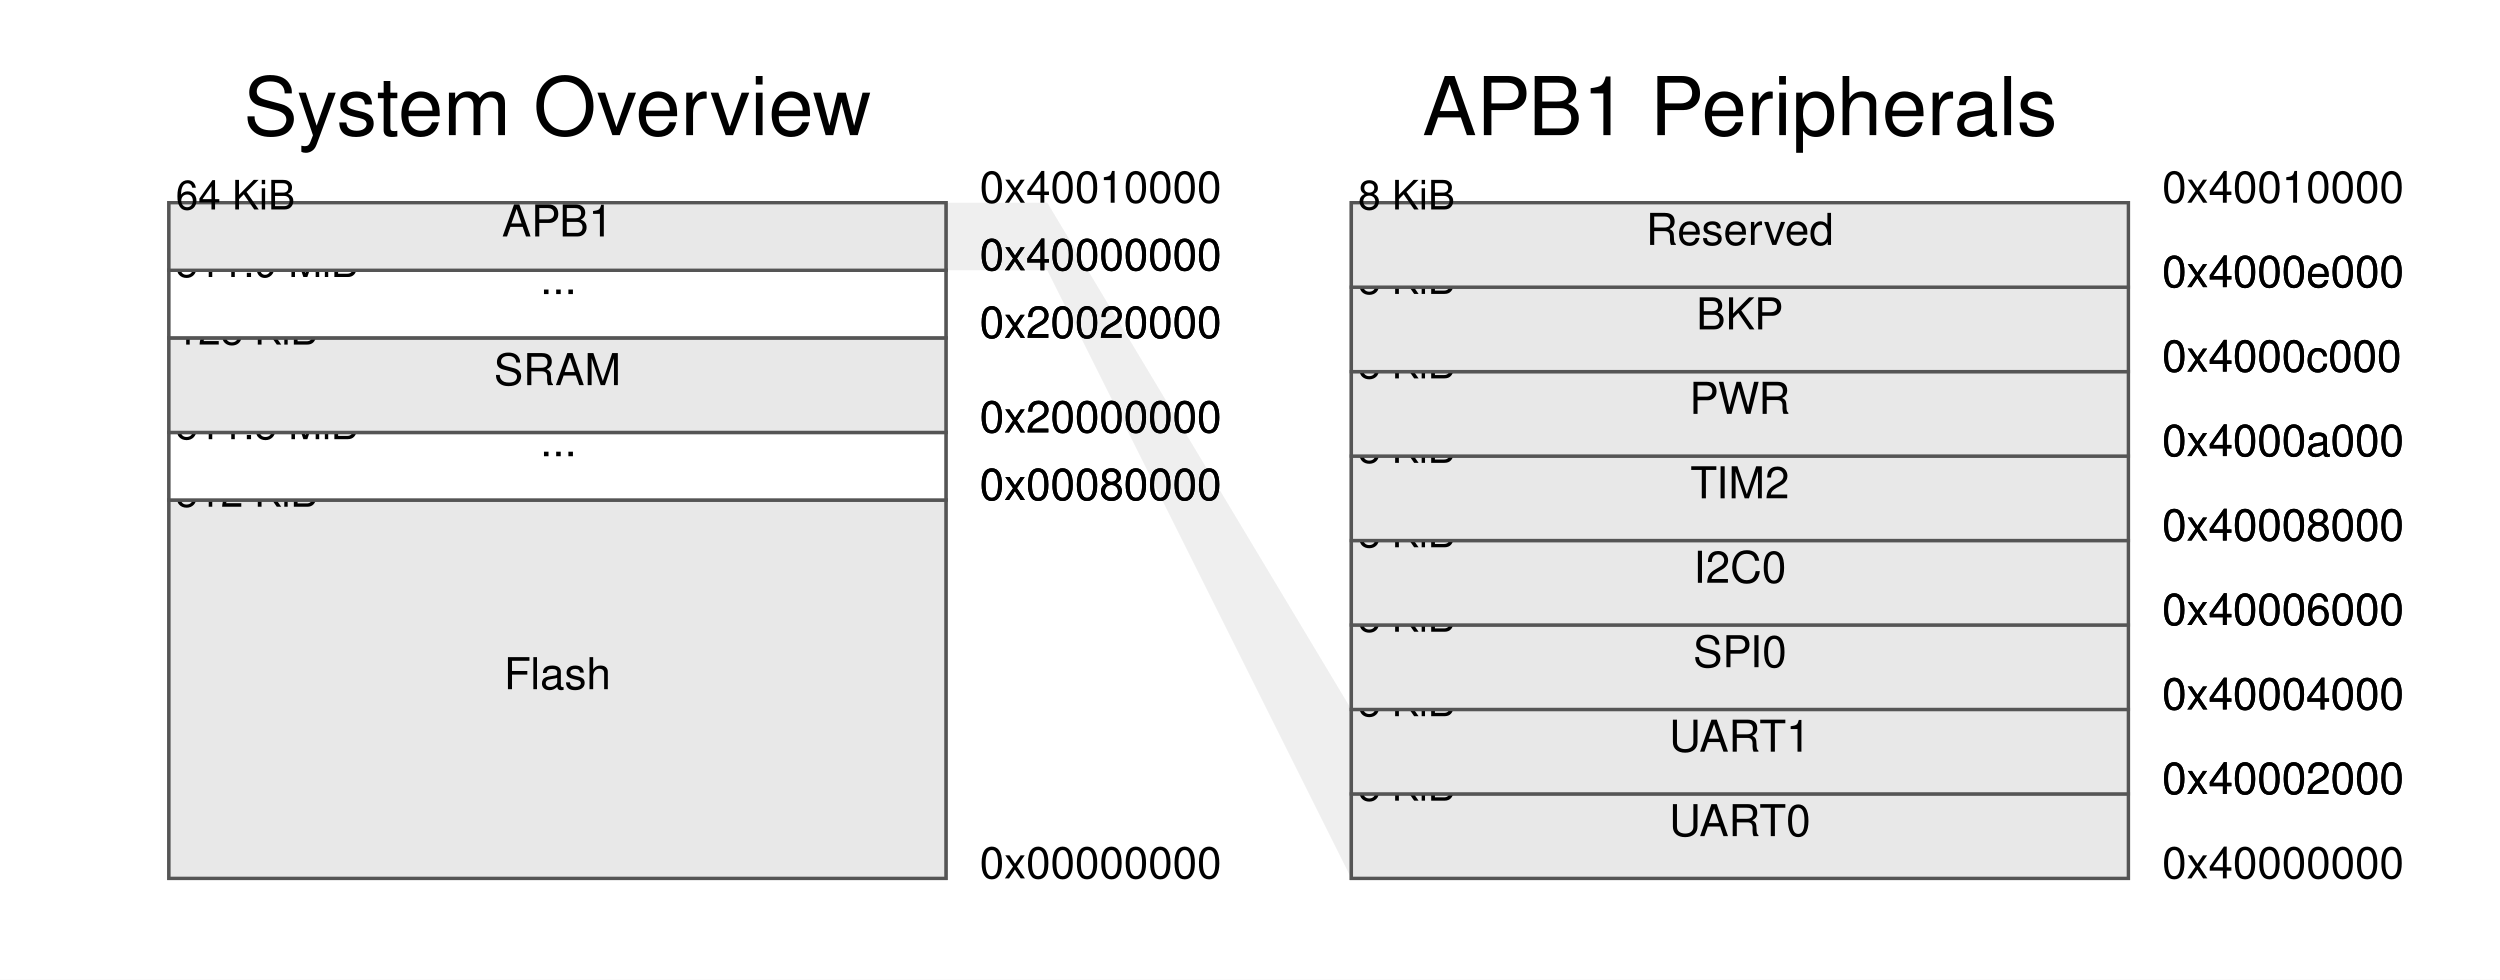
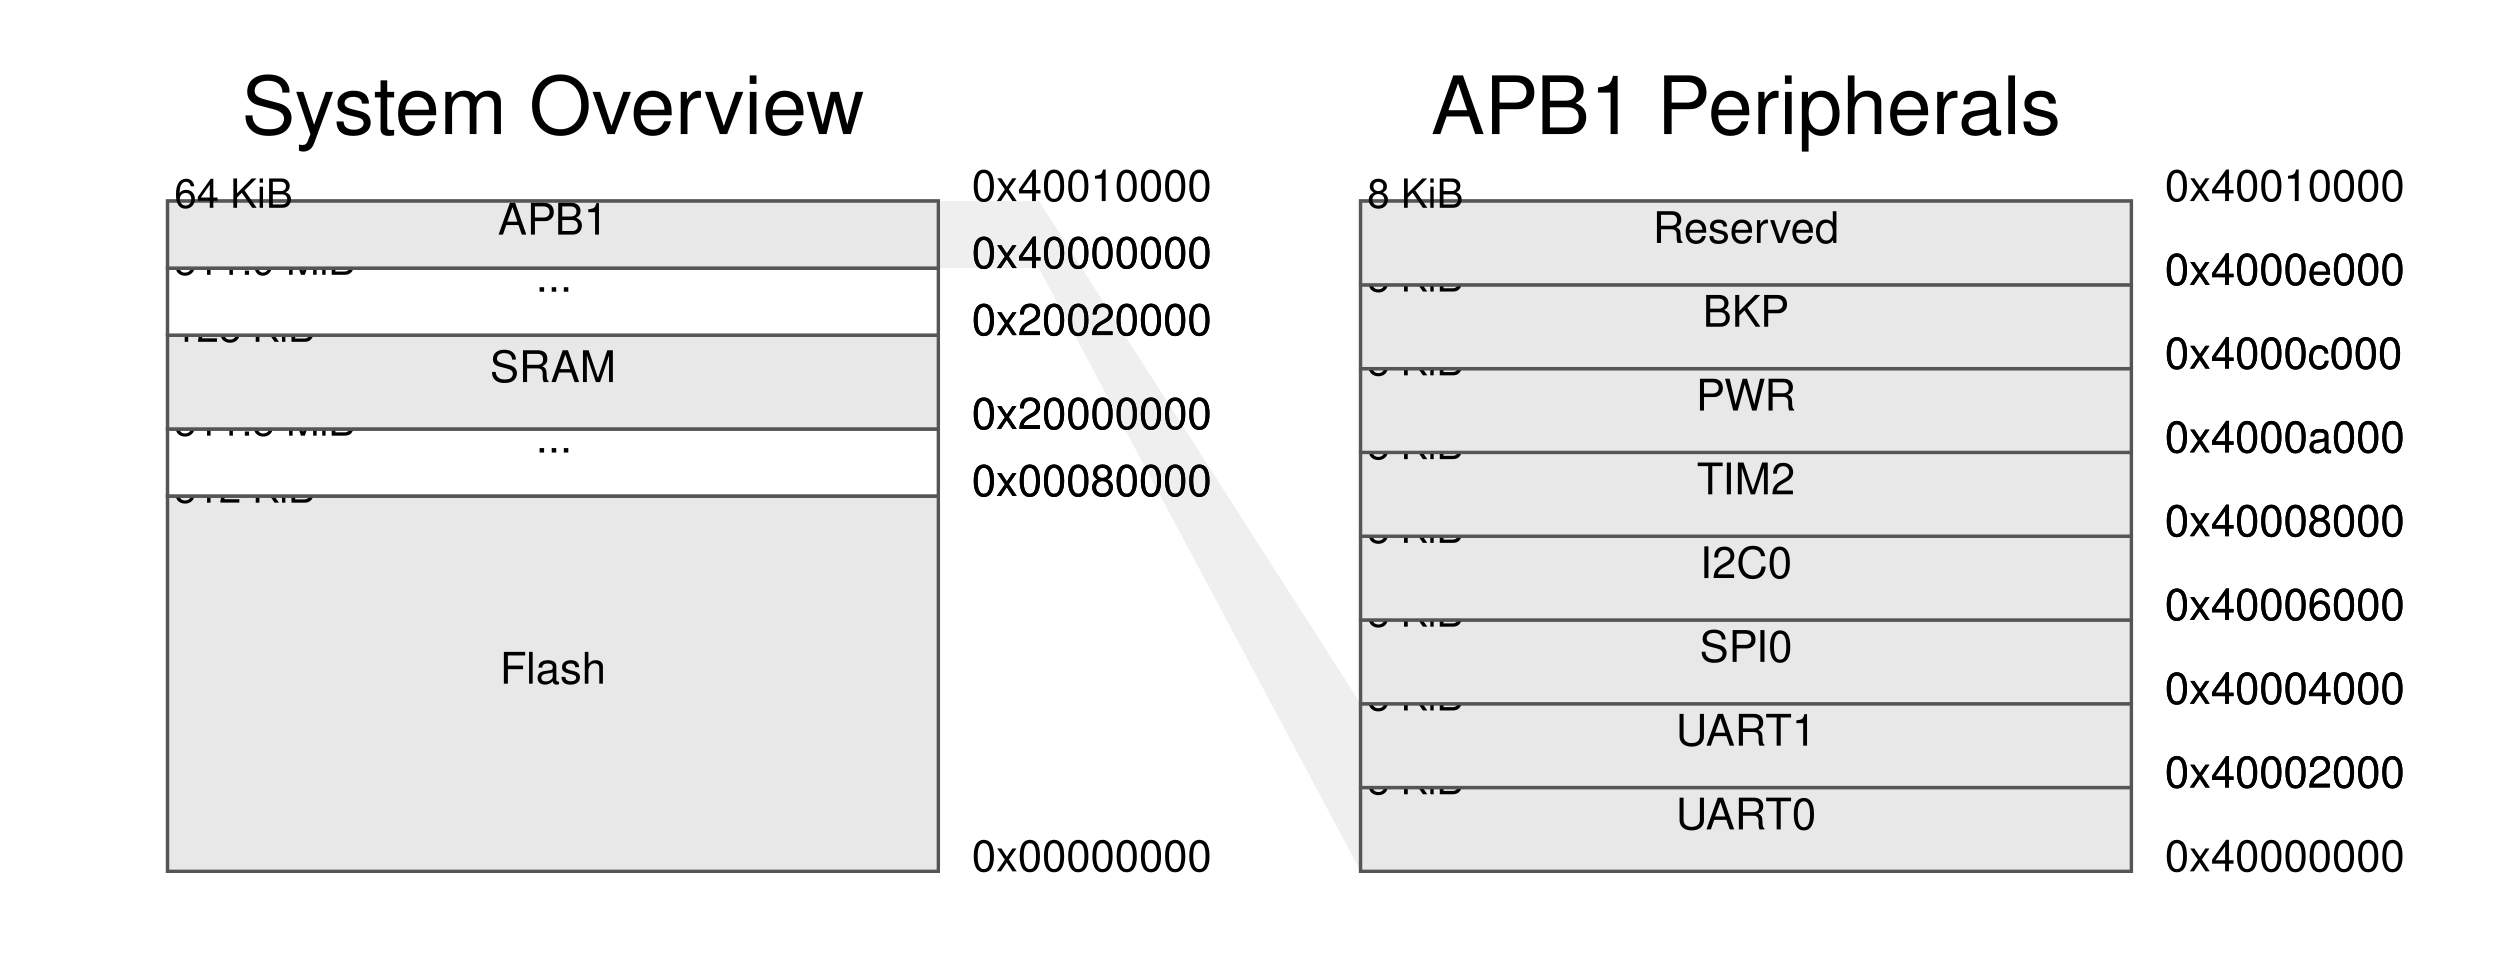
- <svg xmlns="http://www.w3.org/2000/svg" width="740" height="290" viewBox="0 0 740 290">
-   <rect x="0" y="0" width="740" height="290" fill="#ffffff" />
+ <svg xmlns="http://www.w3.org/2000/svg" width="746" height="290" viewBox="0 0 746 290">
+   <rect x="0" y="0" width="746" height="290" fill="#ffffff" />
  <g>
    <g>
-       <path d="M 280.0,80.0 L 310.0,80.0 L 400.0,260.0 L 400.0,210.0 L 310.0,60.0 L 280.0,60.0 Z" fill="#e8e8e8" stroke="none" opacity="0.7" />
+       <path d="M 280.0,80.0 L 310.0,80.0 L 406.0,260.0 L 406.0,210.0 L 310.0,60.0 L 280.0,60.0 Z" fill="#e8e8e8" stroke="none" opacity="0.7" />
    </g>
  </g>
  <g>
    <text x="115.0" y="-20" stroke="none" fill="#000000" stroke-width="0" font-size="24px" font-weight="normal" font-family="Helvetica" text-anchor="middle" alignment-baseline="middle" transform="translate(50.0,60.0)">System Overview</text>
    <g transform="translate(50.0,148.0)">
      <rect x="0" y="0" width="230.0" height="112.0" fill="#ffffff" stroke="#555555" stroke-width="1" />
      <rect x="0" y="0.0" width="230.0" height="112.0" fill="#e8e8e8" stroke="#555555" stroke-width="1" />
      <text x="115.0" y="56.0" stroke="none" fill="#000000" stroke-width="0" font-size="13" font-weight="normal" font-family="Helvetica" text-anchor="middle" alignment-baseline="middle">Flash</text>
      <text x="240.0" y="112.0" stroke="none" fill="#000000" stroke-width="0" font-size="13" font-weight="normal" font-family="Helvetica" text-anchor="start" alignment-baseline="middle">0x00000000</text>
      <text x="240.0" y="0.0" stroke="none" fill="#000000" stroke-width="0" font-size="13" font-weight="normal" font-family="Helvetica" text-anchor="start" alignment-baseline="middle">0x00080000</text>
      <text x="2" y="2.0" stroke="none" fill="#000000" stroke-width="0" font-size="12px" font-weight="normal" font-family="Helvetica" text-anchor="start" alignment-baseline="hanging">512 KiB</text>
    </g>
    <g transform="translate(50.0,128.0)">
      <rect x="0" y="0" width="230.0" height="20" fill="#ffffff" stroke="#555555" stroke-width="1" />
      <rect x="0" y="0.0" width="230.0" height="20.0" fill="#ffffff" stroke="#555555" stroke-width="1" />
      <text x="115.0" y="10.0" stroke="none" fill="#000000" stroke-width="0" font-size="13" font-weight="normal" font-family="Helvetica" text-anchor="middle" alignment-baseline="middle">···</text>
      <text x="240.0" y="20.0" stroke="none" fill="#000000" stroke-width="0" font-size="13" font-weight="normal" font-family="Helvetica" text-anchor="start" alignment-baseline="middle">0x00080000</text>
      <text x="240.0" y="0.0" stroke="none" fill="#000000" stroke-width="0" font-size="13" font-weight="normal" font-family="Helvetica" text-anchor="start" alignment-baseline="middle">0x20000000</text>
      <text x="2" y="2.0" stroke="none" fill="#000000" stroke-width="0" font-size="12px" font-weight="normal" font-family="Helvetica" text-anchor="start" alignment-baseline="hanging">511.5 MiB</text>
    </g>
    <g transform="translate(50.0,100.0)">
      <rect x="0" y="0" width="230.0" height="28.0" fill="#ffffff" stroke="#555555" stroke-width="1" />
      <rect x="0" y="0.0" width="230.0" height="28.0" fill="#e8e8e8" stroke="#555555" stroke-width="1" />
      <text x="115.0" y="14.0" stroke="none" fill="#000000" stroke-width="0" font-size="13" font-weight="normal" font-family="Helvetica" text-anchor="middle" alignment-baseline="middle">SRAM</text>
      <text x="240.0" y="28.0" stroke="none" fill="#000000" stroke-width="0" font-size="13" font-weight="normal" font-family="Helvetica" text-anchor="start" alignment-baseline="middle">0x20000000</text>
      <text x="240.0" y="0.0" stroke="none" fill="#000000" stroke-width="0" font-size="13" font-weight="normal" font-family="Helvetica" text-anchor="start" alignment-baseline="middle">0x20020000</text>
      <text x="2" y="2.0" stroke="none" fill="#000000" stroke-width="0" font-size="12px" font-weight="normal" font-family="Helvetica" text-anchor="start" alignment-baseline="hanging">128 KiB</text>
    </g>
    <g transform="translate(50.0,80.0)">
      <rect x="0" y="0" width="230.0" height="20" fill="#ffffff" stroke="#555555" stroke-width="1" />
      <rect x="0" y="0.0" width="230.0" height="20.0" fill="#ffffff" stroke="#555555" stroke-width="1" />
      <text x="115.0" y="10.0" stroke="none" fill="#000000" stroke-width="0" font-size="13" font-weight="normal" font-family="Helvetica" text-anchor="middle" alignment-baseline="middle">···</text>
      <text x="240.0" y="20.0" stroke="none" fill="#000000" stroke-width="0" font-size="13" font-weight="normal" font-family="Helvetica" text-anchor="start" alignment-baseline="middle">0x20020000</text>
      <text x="240.0" y="0.0" stroke="none" fill="#000000" stroke-width="0" font-size="13" font-weight="normal" font-family="Helvetica" text-anchor="start" alignment-baseline="middle">0x40000000</text>
      <text x="2" y="2.0" stroke="none" fill="#000000" stroke-width="0" font-size="12px" font-weight="normal" font-family="Helvetica" text-anchor="start" alignment-baseline="hanging">511.9 MiB</text>
    </g>
    <g transform="translate(50.0,60.0)">
      <rect x="0" y="0" width="230.0" height="20.0" fill="#ffffff" stroke="#555555" stroke-width="1" />
      <rect x="0" y="0.0" width="230.0" height="20.0" fill="#e8e8e8" stroke="#555555" stroke-width="1" />
      <text x="115.0" y="10.0" stroke="none" fill="#000000" stroke-width="0" font-size="13" font-weight="normal" font-family="Helvetica" text-anchor="middle" alignment-baseline="middle">APB1</text>
      <text x="240.0" y="20.0" stroke="none" fill="#000000" stroke-width="0" font-size="13" font-weight="normal" font-family="Helvetica" text-anchor="start" alignment-baseline="middle">0x40000000</text>
      <text x="240.0" y="0.0" stroke="none" fill="#000000" stroke-width="0" font-size="13" font-weight="normal" font-family="Helvetica" text-anchor="start" alignment-baseline="middle">0x40010000</text>
      <text x="2" y="2.0" stroke="none" fill="#000000" stroke-width="0" font-size="12px" font-weight="normal" font-family="Helvetica" text-anchor="start" alignment-baseline="hanging">64 KiB</text>
    </g>
  </g>
  <g>
-     <text x="115.0" y="-20" stroke="none" fill="#000000" stroke-width="0" font-size="24px" font-weight="normal" font-family="Helvetica" text-anchor="middle" alignment-baseline="middle" transform="translate(400.0,60.0)">APB1 Peripherals</text>
-     <g transform="translate(400.0,60.0)">
+     <text x="115.0" y="-20" stroke="none" fill="#000000" stroke-width="0" font-size="24px" font-weight="normal" font-family="Helvetica" text-anchor="middle" alignment-baseline="middle" transform="translate(406.0,60.0)">APB1 Peripherals</text>
+     <g transform="translate(406.0,60.0)">
      <rect x="0" y="0" width="230.0" height="200.0" fill="#ffffff" stroke="#555555" stroke-width="1" />
      <rect x="0" y="175.0" width="230.0" height="25.0" fill="#e8e8e8" stroke="#555555" stroke-width="1" />
      <text x="115.0" y="187.5" stroke="none" fill="#000000" stroke-width="0" font-size="13" font-weight="normal" font-family="Helvetica" text-anchor="middle" alignment-baseline="middle">UART0</text>
      <text x="240.0" y="200.0" stroke="none" fill="#000000" stroke-width="0" font-size="13" font-weight="normal" font-family="Helvetica" text-anchor="start" alignment-baseline="middle">0x40000000</text>
      <text x="240.0" y="175.0" stroke="none" fill="#000000" stroke-width="0" font-size="13" font-weight="normal" font-family="Helvetica" text-anchor="start" alignment-baseline="middle">0x40002000</text>
      <text x="2" y="177.0" stroke="none" fill="#000000" stroke-width="0" font-size="12px" font-weight="normal" font-family="Helvetica" text-anchor="start" alignment-baseline="hanging">8 KiB</text>
      <rect x="0" y="150.0" width="230.0" height="25.0" fill="#e8e8e8" stroke="#555555" stroke-width="1" />
      <text x="115.0" y="162.5" stroke="none" fill="#000000" stroke-width="0" font-size="13" font-weight="normal" font-family="Helvetica" text-anchor="middle" alignment-baseline="middle">UART1</text>
      <text x="240.0" y="175.0" stroke="none" fill="#000000" stroke-width="0" font-size="13" font-weight="normal" font-family="Helvetica" text-anchor="start" alignment-baseline="middle">0x40002000</text>
      <text x="240.0" y="150.0" stroke="none" fill="#000000" stroke-width="0" font-size="13" font-weight="normal" font-family="Helvetica" text-anchor="start" alignment-baseline="middle">0x40004000</text>
      <text x="2" y="152.0" stroke="none" fill="#000000" stroke-width="0" font-size="12px" font-weight="normal" font-family="Helvetica" text-anchor="start" alignment-baseline="hanging">8 KiB</text>
      <rect x="0" y="125.0" width="230.0" height="25.0" fill="#e8e8e8" stroke="#555555" stroke-width="1" />
      <text x="115.0" y="137.5" stroke="none" fill="#000000" stroke-width="0" font-size="13" font-weight="normal" font-family="Helvetica" text-anchor="middle" alignment-baseline="middle">SPI0</text>
      <text x="240.0" y="150.0" stroke="none" fill="#000000" stroke-width="0" font-size="13" font-weight="normal" font-family="Helvetica" text-anchor="start" alignment-baseline="middle">0x40004000</text>
      <text x="240.0" y="125.0" stroke="none" fill="#000000" stroke-width="0" font-size="13" font-weight="normal" font-family="Helvetica" text-anchor="start" alignment-baseline="middle">0x40006000</text>
      <text x="2" y="127.0" stroke="none" fill="#000000" stroke-width="0" font-size="12px" font-weight="normal" font-family="Helvetica" text-anchor="start" alignment-baseline="hanging">8 KiB</text>
      <rect x="0" y="100.0" width="230.0" height="25.0" fill="#e8e8e8" stroke="#555555" stroke-width="1" />
      <text x="115.0" y="112.5" stroke="none" fill="#000000" stroke-width="0" font-size="13" font-weight="normal" font-family="Helvetica" text-anchor="middle" alignment-baseline="middle">I2C0</text>
      <text x="240.0" y="125.0" stroke="none" fill="#000000" stroke-width="0" font-size="13" font-weight="normal" font-family="Helvetica" text-anchor="start" alignment-baseline="middle">0x40006000</text>
      <text x="240.0" y="100.0" stroke="none" fill="#000000" stroke-width="0" font-size="13" font-weight="normal" font-family="Helvetica" text-anchor="start" alignment-baseline="middle">0x40008000</text>
      <text x="2" y="102.0" stroke="none" fill="#000000" stroke-width="0" font-size="12px" font-weight="normal" font-family="Helvetica" text-anchor="start" alignment-baseline="hanging">8 KiB</text>
      <rect x="0" y="75.0" width="230.0" height="25.0" fill="#e8e8e8" stroke="#555555" stroke-width="1" />
      <text x="115.0" y="87.5" stroke="none" fill="#000000" stroke-width="0" font-size="13" font-weight="normal" font-family="Helvetica" text-anchor="middle" alignment-baseline="middle">TIM2</text>
      <text x="240.0" y="100.0" stroke="none" fill="#000000" stroke-width="0" font-size="13" font-weight="normal" font-family="Helvetica" text-anchor="start" alignment-baseline="middle">0x40008000</text>
      <text x="240.0" y="75.0" stroke="none" fill="#000000" stroke-width="0" font-size="13" font-weight="normal" font-family="Helvetica" text-anchor="start" alignment-baseline="middle">0x4000a000</text>
      <text x="2" y="77.0" stroke="none" fill="#000000" stroke-width="0" font-size="12px" font-weight="normal" font-family="Helvetica" text-anchor="start" alignment-baseline="hanging">8 KiB</text>
      <rect x="0" y="50.0" width="230.0" height="25.0" fill="#e8e8e8" stroke="#555555" stroke-width="1" />
      <text x="115.0" y="62.5" stroke="none" fill="#000000" stroke-width="0" font-size="13" font-weight="normal" font-family="Helvetica" text-anchor="middle" alignment-baseline="middle">PWR</text>
      <text x="240.0" y="75.0" stroke="none" fill="#000000" stroke-width="0" font-size="13" font-weight="normal" font-family="Helvetica" text-anchor="start" alignment-baseline="middle">0x4000a000</text>
      <text x="240.0" y="50.0" stroke="none" fill="#000000" stroke-width="0" font-size="13" font-weight="normal" font-family="Helvetica" text-anchor="start" alignment-baseline="middle">0x4000c000</text>
      <text x="2" y="52.0" stroke="none" fill="#000000" stroke-width="0" font-size="12px" font-weight="normal" font-family="Helvetica" text-anchor="start" alignment-baseline="hanging">8 KiB</text>
      <rect x="0" y="25.0" width="230.0" height="25.0" fill="#e8e8e8" stroke="#555555" stroke-width="1" />
      <text x="115.0" y="37.5" stroke="none" fill="#000000" stroke-width="0" font-size="13" font-weight="normal" font-family="Helvetica" text-anchor="middle" alignment-baseline="middle">BKP</text>
      <text x="240.0" y="50.0" stroke="none" fill="#000000" stroke-width="0" font-size="13" font-weight="normal" font-family="Helvetica" text-anchor="start" alignment-baseline="middle">0x4000c000</text>
      <text x="240.0" y="25.0" stroke="none" fill="#000000" stroke-width="0" font-size="13" font-weight="normal" font-family="Helvetica" text-anchor="start" alignment-baseline="middle">0x4000e000</text>
      <text x="2" y="27.0" stroke="none" fill="#000000" stroke-width="0" font-size="12px" font-weight="normal" font-family="Helvetica" text-anchor="start" alignment-baseline="hanging">8 KiB</text>
      <rect x="0" y="0.0" width="230.0" height="25.0" fill="#e8e8e8" stroke="#555555" stroke-width="1" />
      <text x="115.0" y="12.5" stroke="none" fill="#000000" stroke-width="0" font-size="13" font-weight="normal" font-family="Helvetica" text-anchor="middle" alignment-baseline="middle">Reserved</text>
      <text x="240.0" y="25.0" stroke="none" fill="#000000" stroke-width="0" font-size="13" font-weight="normal" font-family="Helvetica" text-anchor="start" alignment-baseline="middle">0x4000e000</text>
      <text x="240.0" y="0.0" stroke="none" fill="#000000" stroke-width="0" font-size="13" font-weight="normal" font-family="Helvetica" text-anchor="start" alignment-baseline="middle">0x40010000</text>
      <text x="2" y="2.0" stroke="none" fill="#000000" stroke-width="0" font-size="12px" font-weight="normal" font-family="Helvetica" text-anchor="start" alignment-baseline="hanging">8 KiB</text>
    </g>
  </g>
  <g>
    <g transform="translate(50.0,148.0)" />
    <g transform="translate(50.0,128.0)" />
    <g transform="translate(50.0,100.0)" />
    <g transform="translate(50.0,80.0)" />
    <g transform="translate(50.0,60.0)" />
-     <g transform="translate(400.0,60.0)" />
+     <g transform="translate(406.0,60.0)" />
  </g>
  <g>
    <g transform="translate(50.0,148.0)">
      <g />
    </g>
    <g transform="translate(50.0,128.0)">
      <g />
    </g>
    <g transform="translate(50.0,100.0)">
      <g />
    </g>
    <g transform="translate(50.0,80.0)">
      <g />
    </g>
    <g transform="translate(50.0,60.0)">
      <g />
    </g>
-     <g transform="translate(400.0,60.0)">
+     <g transform="translate(406.0,60.0)">
      <g />
      <g />
      <g />
      <g />
      <g />
      <g />
      <g />
      <g />
    </g>
  </g>
</svg>
